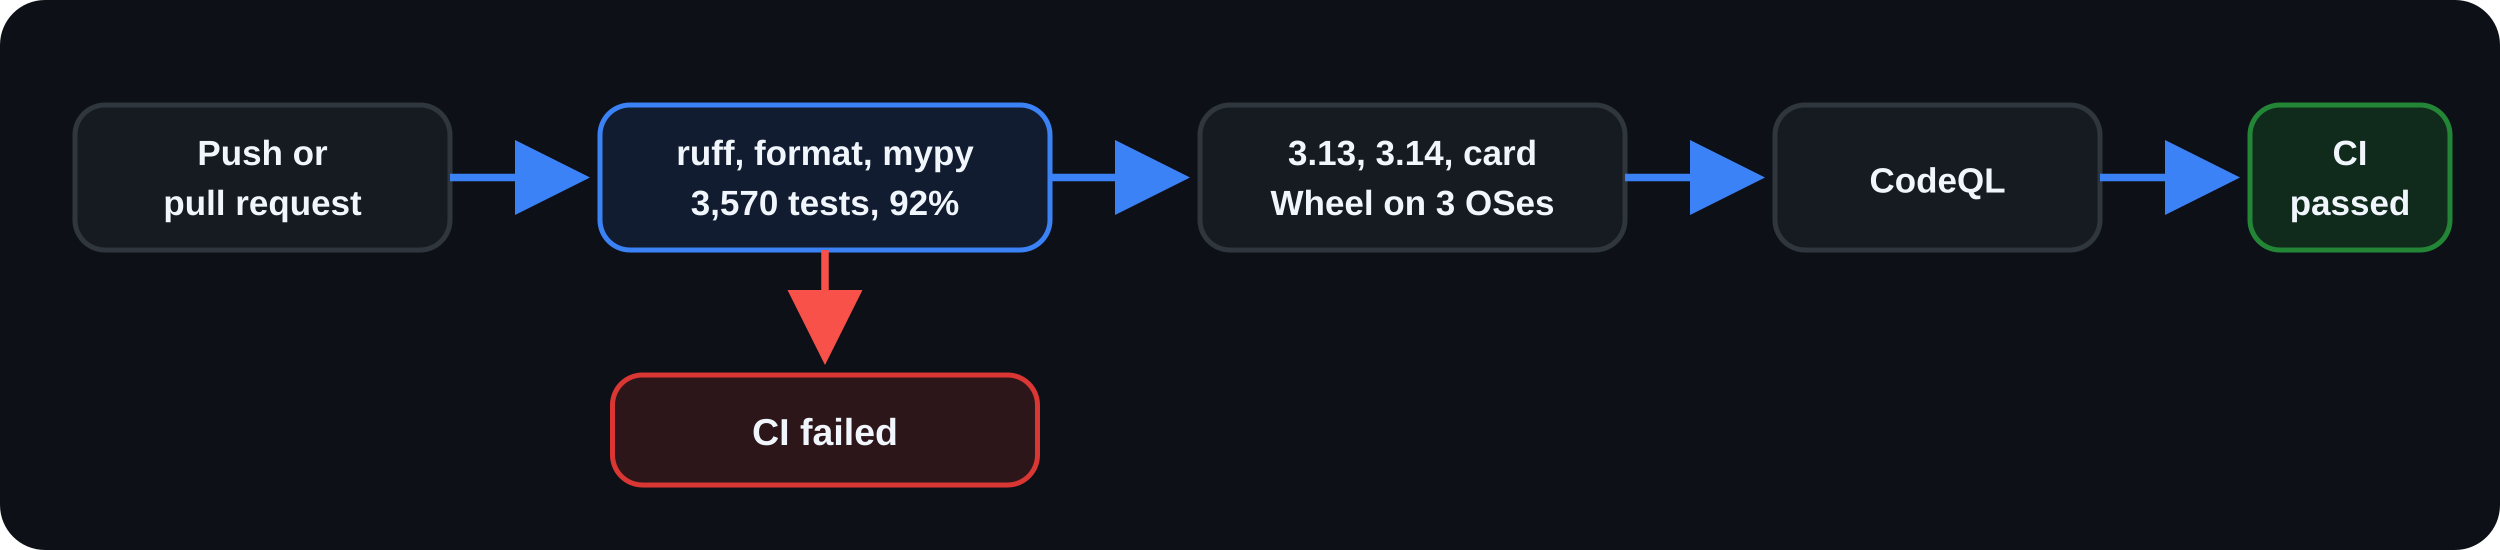
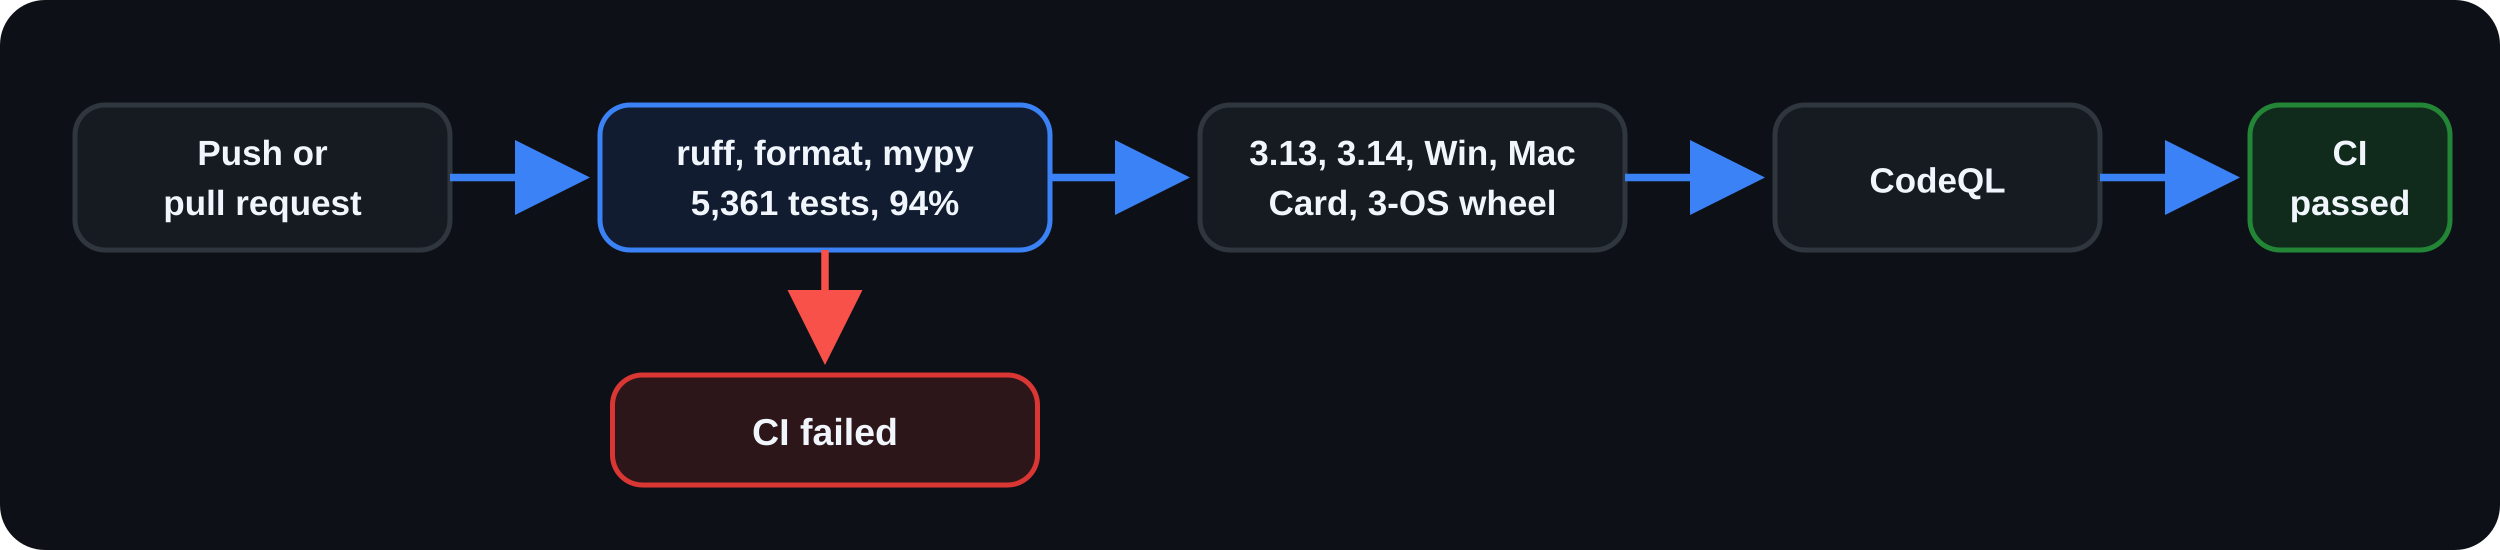
<svg xmlns="http://www.w3.org/2000/svg" width="1000" height="220" viewBox="0 0 1000 220" role="img" aria-labelledby="title desc">
  <defs>
    <marker id="arrow" markerWidth="10" markerHeight="10" refX="8" refY="5" orient="auto">
      <path d="M0 0L10 5L0 10Z" fill="#3B82F6" />
    </marker>
    <marker id="fail-arrow" markerWidth="10" markerHeight="10" refX="8" refY="5" orient="auto">
      <path d="M0 0L10 5L0 10Z" fill="#F85149" />
    </marker>
  </defs>
  <rect width="1000" height="220" rx="18" fill="#0D1117" />
  <g font-family="Arial, Helvetica, sans-serif" font-size="16" font-weight="600" text-anchor="middle">
    <rect x="30" y="42" width="150" height="58" rx="12" fill="#161B22" stroke="#30363D" stroke-width="2" />
    <text x="105" y="66" fill="#F0F6FC" font-size="14">Push or</text>
    <text x="105" y="86" fill="#F0F6FC" font-size="14">pull request</text>
    <path d="M180 71H230" stroke="#3B82F6" stroke-width="3" marker-end="url(#arrow)" />
    <rect x="240" y="42" width="180" height="58" rx="12" fill="#111C30" stroke="#3B82F6" stroke-width="2" />
    <text x="330" y="66" fill="#F0F6FC" font-size="14">ruff, format, mypy</text>
-     <text x="330" y="86" fill="#F0F6FC" font-size="14">3,570 tests, 92%</text>
+     <text x="330" y="86" fill="#F0F6FC" font-size="14">5,361 tests, 94%</text>
    <path d="M420 71H470" stroke="#3B82F6" stroke-width="3" marker-end="url(#arrow)" />
    <rect x="480" y="42" width="170" height="58" rx="12" fill="#161B22" stroke="#30363D" stroke-width="2" />
-     <text x="565" y="66" fill="#F0F6FC" font-size="14">3.13, 3.14, card</text>
-     <text x="565" y="86" fill="#F0F6FC" font-size="14">Wheel on 3 OSes</text>
+     <text x="565" y="66" fill="#F0F6FC" font-size="14">3.13, 3.14, Win, Mac</text>
+     <text x="565" y="86" fill="#F0F6FC" font-size="14">Card, 3-OS wheel</text>
    <path d="M650 71H700" stroke="#3B82F6" stroke-width="3" marker-end="url(#arrow)" />
    <rect x="710" y="42" width="130" height="58" rx="12" fill="#161B22" stroke="#30363D" stroke-width="2" />
    <text x="775" y="77" fill="#F0F6FC" font-size="14">CodeQL</text>
    <path d="M840 71H890" stroke="#3B82F6" stroke-width="3" marker-end="url(#arrow)" />
    <rect x="900" y="42" width="80" height="58" rx="12" fill="#102A1C" stroke="#238636" stroke-width="2" />
    <text x="940" y="66" fill="#F0F6FC" font-size="14">CI</text>
    <text x="940" y="86" fill="#F0F6FC" font-size="14">passed</text>
    <path d="M330 100V140" stroke="#F85149" stroke-width="3" marker-end="url(#fail-arrow)" />
    <rect x="245" y="150" width="170" height="44" rx="12" fill="#2D1619" stroke="#DA3633" stroke-width="2" />
    <text x="330" y="178" fill="#F0F6FC" font-size="15">CI failed</text>
  </g>
</svg>
